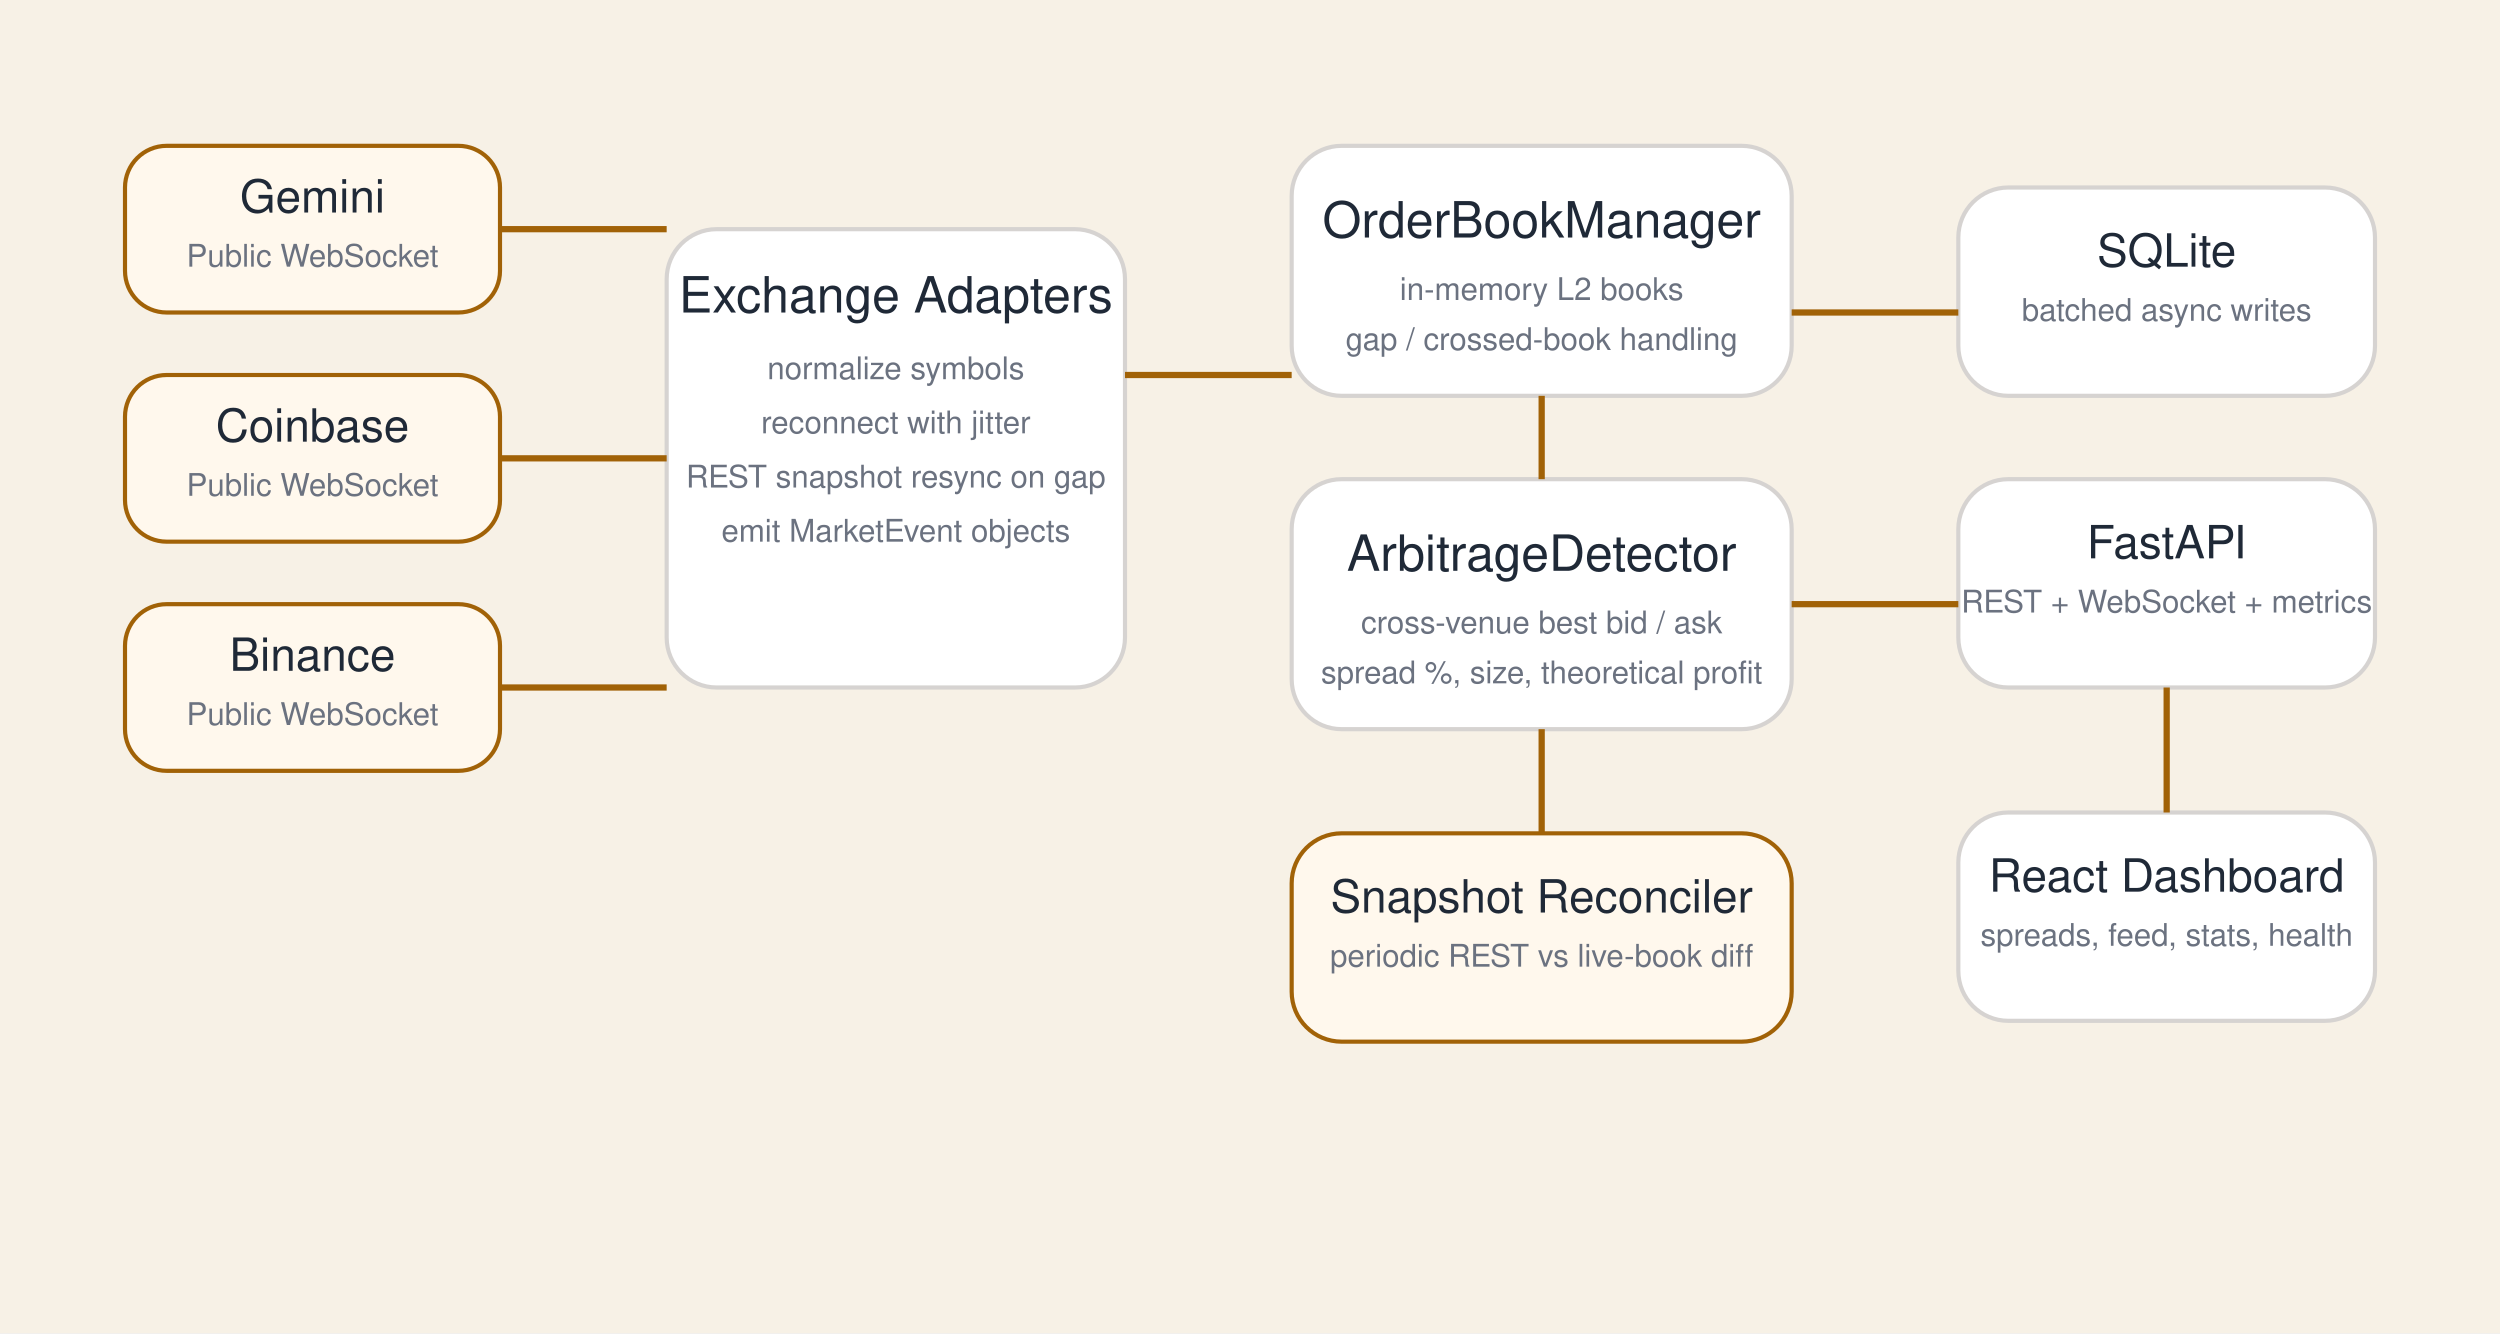
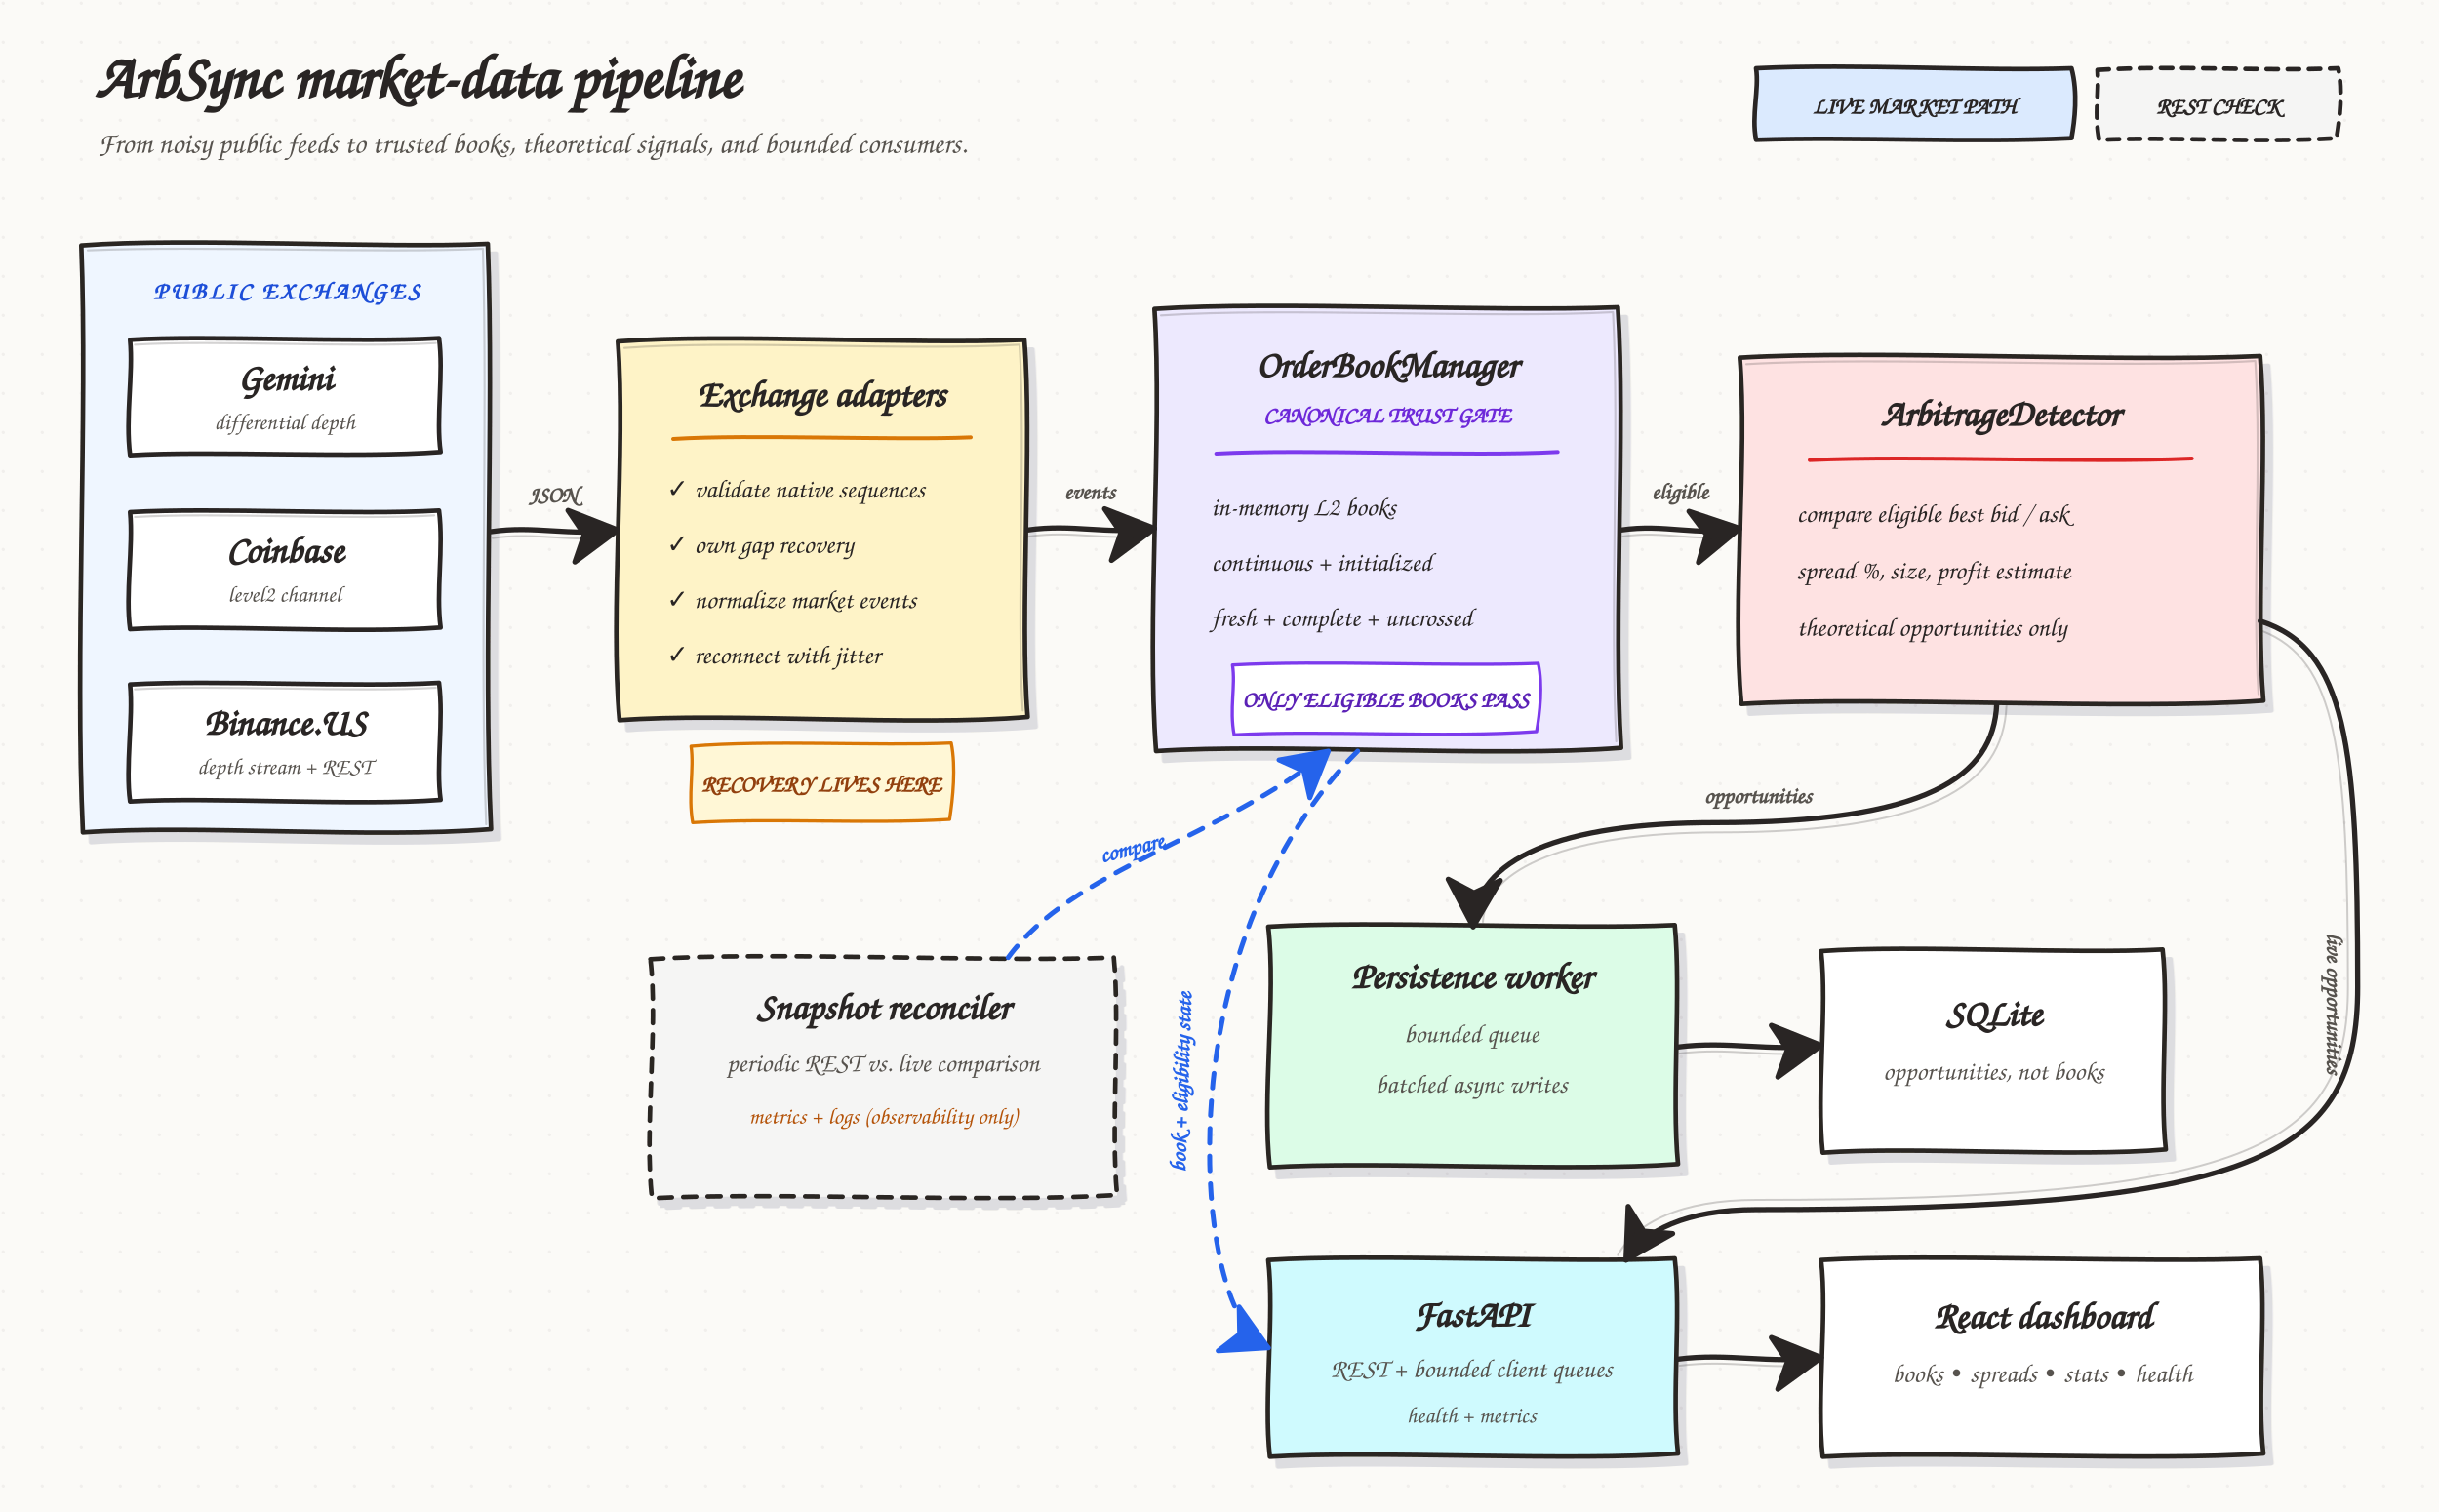
- <svg xmlns="http://www.w3.org/2000/svg" width="1200" height="640" viewBox="0 0 1200 640" fill="none">
-   <rect width="1200" height="640" fill="#F7F1E6" />
-   <rect x="60" y="70" width="180" height="80" rx="20" fill="#FFF8ED" stroke="#A16207" stroke-width="2" />
-   <text x="150" y="102" text-anchor="middle" font-family="Helvetica, Arial, sans-serif" font-size="22" fill="#1F2937">Gemini</text>
-   <text x="150" y="128" text-anchor="middle" font-family="Helvetica, Arial, sans-serif" font-size="15" fill="#6B7280">Public WebSocket</text>
-   <rect x="60" y="180" width="180" height="80" rx="20" fill="#FFF8ED" stroke="#A16207" stroke-width="2" />
-   <text x="150" y="212" text-anchor="middle" font-family="Helvetica, Arial, sans-serif" font-size="22" fill="#1F2937">Coinbase</text>
-   <text x="150" y="238" text-anchor="middle" font-family="Helvetica, Arial, sans-serif" font-size="15" fill="#6B7280">Public WebSocket</text>
-   <rect x="60" y="290" width="180" height="80" rx="20" fill="#FFF8ED" stroke="#A16207" stroke-width="2" />
-   <text x="150" y="322" text-anchor="middle" font-family="Helvetica, Arial, sans-serif" font-size="22" fill="#1F2937">Binance</text>
-   <text x="150" y="348" text-anchor="middle" font-family="Helvetica, Arial, sans-serif" font-size="15" fill="#6B7280">Public WebSocket</text>
-   <rect x="320" y="110" width="220" height="220" rx="24" fill="#FFFFFF" stroke="#D6D3D1" stroke-width="2" />
-   <text x="430" y="150" text-anchor="middle" font-family="Helvetica, Arial, sans-serif" font-size="24" fill="#1F2937">Exchange Adapters</text>
-   <text x="430" y="182" text-anchor="middle" font-family="Helvetica, Arial, sans-serif" font-size="15" fill="#6B7280">normalize symbols</text>
-   <text x="430" y="208" text-anchor="middle" font-family="Helvetica, Arial, sans-serif" font-size="15" fill="#6B7280">reconnect with jitter</text>
-   <text x="430" y="234" text-anchor="middle" font-family="Helvetica, Arial, sans-serif" font-size="15" fill="#6B7280">REST snapshot resync on gap</text>
-   <text x="430" y="260" text-anchor="middle" font-family="Helvetica, Arial, sans-serif" font-size="15" fill="#6B7280">emit MarketEvent objects</text>
-   <rect x="620" y="70" width="240" height="120" rx="24" fill="#FFFFFF" stroke="#D6D3D1" stroke-width="2" />
-   <text x="740" y="114" text-anchor="middle" font-family="Helvetica, Arial, sans-serif" font-size="24" fill="#1F2937">OrderBookManager</text>
-   <text x="740" y="144" text-anchor="middle" font-family="Helvetica, Arial, sans-serif" font-size="15" fill="#6B7280">in-memory L2 books</text>
-   <text x="740" y="168" text-anchor="middle" font-family="Helvetica, Arial, sans-serif" font-size="15" fill="#6B7280">gap / crossed-book handling</text>
-   <rect x="620" y="230" width="240" height="120" rx="24" fill="#FFFFFF" stroke="#D6D3D1" stroke-width="2" />
-   <text x="740" y="274" text-anchor="middle" font-family="Helvetica, Arial, sans-serif" font-size="24" fill="#1F2937">ArbitrageDetector</text>
-   <text x="740" y="304" text-anchor="middle" font-family="Helvetica, Arial, sans-serif" font-size="15" fill="#6B7280">cross-venue best bid / ask</text>
-   <text x="740" y="328" text-anchor="middle" font-family="Helvetica, Arial, sans-serif" font-size="15" fill="#6B7280">spread %, size, theoretical profit</text>
-   <rect x="940" y="90" width="200" height="100" rx="24" fill="#FFFFFF" stroke="#D6D3D1" stroke-width="2" />
-   <text x="1040" y="128" text-anchor="middle" font-family="Helvetica, Arial, sans-serif" font-size="22" fill="#1F2937">SQLite</text>
-   <text x="1040" y="154" text-anchor="middle" font-family="Helvetica, Arial, sans-serif" font-size="15" fill="#6B7280">batched async writes</text>
-   <rect x="940" y="230" width="200" height="100" rx="24" fill="#FFFFFF" stroke="#D6D3D1" stroke-width="2" />
-   <text x="1040" y="268" text-anchor="middle" font-family="Helvetica, Arial, sans-serif" font-size="22" fill="#1F2937">FastAPI</text>
-   <text x="1040" y="294" text-anchor="middle" font-family="Helvetica, Arial, sans-serif" font-size="15" fill="#6B7280">REST + WebSocket + metrics</text>
-   <rect x="940" y="390" width="200" height="100" rx="24" fill="#FFFFFF" stroke="#D6D3D1" stroke-width="2" />
-   <text x="1040" y="428" text-anchor="middle" font-family="Helvetica, Arial, sans-serif" font-size="22" fill="#1F2937">React Dashboard</text>
-   <text x="1040" y="454" text-anchor="middle" font-family="Helvetica, Arial, sans-serif" font-size="15" fill="#6B7280">spreads, feed, stats, health</text>
-   <rect x="620" y="400" width="240" height="100" rx="24" fill="#FFF8ED" stroke="#A16207" stroke-width="2" />
-   <text x="740" y="438" text-anchor="middle" font-family="Helvetica, Arial, sans-serif" font-size="22" fill="#1F2937">Snapshot Reconciler</text>
-   <text x="740" y="464" text-anchor="middle" font-family="Helvetica, Arial, sans-serif" font-size="15" fill="#6B7280">periodic REST vs live-book diff</text>
-   <path d="M240 110H320" stroke="#A16207" stroke-width="3" />
-   <path d="M240 220H320" stroke="#A16207" stroke-width="3" />
-   <path d="M240 330H320" stroke="#A16207" stroke-width="3" />
-   <path d="M540 180H620" stroke="#A16207" stroke-width="3" />
-   <path d="M740 190V230" stroke="#A16207" stroke-width="3" />
-   <path d="M860 290H940" stroke="#A16207" stroke-width="3" />
-   <path d="M860 150H940" stroke="#A16207" stroke-width="3" />
-   <path d="M1040 330V390" stroke="#A16207" stroke-width="3" />
-   <path d="M740 350V400" stroke="#A16207" stroke-width="3" />
+ <svg xmlns="http://www.w3.org/2000/svg" width="1500" height="930" viewBox="0 0 1500 930" role="img" aria-labelledby="title description">
+   <defs>
+     <pattern id="paper-dots" width="24" height="24" patternUnits="userSpaceOnUse">
+       <circle cx="2" cy="2" r="1" fill="#d6d3d1" opacity="0.28" />
+     </pattern>
+     <filter id="paper-shadow" x="-15%" y="-15%" width="140%" height="140%">
+       <feDropShadow dx="5" dy="6" stdDeviation="0" flood-color="#1f2937" flood-opacity="0.12" />
+     </filter>
+     <marker id="arrow-dark" markerWidth="12" markerHeight="12" refX="10" refY="6" orient="auto" markerUnits="strokeWidth">
+       <path d="M1 1 L10 6 L1 11 L3.5 6 Z" fill="#292524" stroke="#292524" stroke-linejoin="round" />
+     </marker>
+     <marker id="arrow-blue" markerWidth="12" markerHeight="12" refX="10" refY="6" orient="auto" markerUnits="strokeWidth">
+       <path d="M1 1 L10 6 L1 11 L3.5 6 Z" fill="#2563eb" stroke="#2563eb" stroke-linejoin="round" />
+     </marker>
+     <style>
+       .ink { fill: #292524; }
+       .muted { fill: #57534e; }
+       .title { font: 700 38px "Segoe Print", "Comic Sans MS", cursive; }
+       .subtitle { font: 18px "Segoe Print", "Comic Sans MS", cursive; }
+       .section { font: 700 15px "Segoe Print", "Comic Sans MS", cursive; letter-spacing: 1.8px; }
+       .box-title { font: 700 23px "Segoe Print", "Comic Sans MS", cursive; }
+       .box-copy { font: 16px "Segoe Print", "Comic Sans MS", cursive; }
+       .small { font: 14px "Segoe Print", "Comic Sans MS", cursive; }
+       .label { font: 700 14px "Segoe Print", "Comic Sans MS", cursive; }
+       .rough { stroke: #292524; stroke-width: 2.8; stroke-linecap: round; stroke-linejoin: round; }
+       .rough-echo { fill: none; stroke: #292524; stroke-width: 1.3; opacity: 0.2; stroke-linecap: round; stroke-linejoin: round; }
+       .flow { fill: none; stroke: #292524; stroke-width: 3.2; stroke-linecap: round; stroke-linejoin: round; marker-end: url(#arrow-dark); }
+       .flow-echo { fill: none; stroke: #292524; stroke-width: 1.2; opacity: 0.22; stroke-linecap: round; stroke-linejoin: round; }
+       .state-flow { fill: none; stroke: #2563eb; stroke-width: 3; stroke-dasharray: 9 8; stroke-linecap: round; stroke-linejoin: round; marker-end: url(#arrow-blue); }
+     </style>
+   </defs>
+   <rect width="1500" height="930" fill="#fbfaf7" />
+   <rect width="1500" height="930" fill="url(#paper-dots)" />
+   <text x="58" y="60" class="title ink">ArbSync market-data pipeline</text>
+   <text x="60" y="94" class="subtitle muted">From noisy public feeds to trusted books, theoretical signals, and bounded consumers.</text>
+   <g transform="translate(1080 42)">
+     <path d="M0 0 C62 -3 139 2 194 0 C198 15 196 32 194 43 C132 46 61 42 0 44 C-3 29 2 13 0 0 Z" fill="#dbeafe" class="rough" />
+     <text x="97" y="28" text-anchor="middle" class="label ink">LIVE MARKET PATH</text>
+   </g>
+   <g transform="translate(1290 42)">
+     <path d="M0 1 C49 -2 100 2 148 0 C151 14 149 31 147 43 C98 46 47 42 1 44 C-2 29 1 14 0 1 Z" fill="#f5f5f4" class="rough" stroke-dasharray="7 6" />
+     <text x="74" y="28" text-anchor="middle" class="label ink">REST CHECK</text>
+   </g>
+   <g filter="url(#paper-shadow)">
+     <path d="M50 151 C114 146 238 153 300 150 C304 254 297 407 302 510 C228 516 121 507 51 512 C46 408 54 252 50 151 Z" fill="#eff6ff" class="rough" />
+     <path d="M54 154 C126 151 235 156 297 153 C300 261 295 403 299 507" class="rough-echo" />
+   </g>
+   <text x="176" y="184" text-anchor="middle" class="section" fill="#1d4ed8">PUBLIC EXCHANGES</text>
+   <g>
+     <path d="M80 209 C126 206 220 211 270 208 C273 229 268 258 271 278 C220 282 129 277 80 280 C77 257 82 230 80 209 Z" fill="#ffffff" class="rough" />
+     <path d="M83 212 C132 209 218 214 268 211" class="rough-echo" />
+     <text x="175" y="240" text-anchor="middle" class="box-title ink">Gemini</text>
+     <text x="175" y="264" text-anchor="middle" class="small muted">differential depth</text>
+   </g>
+   <g>
+     <path d="M80 315 C132 312 219 317 270 314 C273 337 268 364 271 386 C219 390 130 384 80 387 C77 366 82 336 80 315 Z" fill="#ffffff" class="rough" />
+     <path d="M83 318 C132 315 219 320 267 317" class="rough-echo" />
+     <text x="175" y="346" text-anchor="middle" class="box-title ink">Coinbase</text>
+     <text x="175" y="370" text-anchor="middle" class="small muted">level2 channel</text>
+   </g>
+   <g>
+     <path d="M80 421 C132 418 220 423 270 420 C273 443 268 471 271 492 C220 496 130 490 80 493 C77 472 82 442 80 421 Z" fill="#ffffff" class="rough" />
+     <path d="M83 424 C132 421 219 426 268 423" class="rough-echo" />
+     <text x="175" y="452" text-anchor="middle" class="box-title ink">Binance.US</text>
+     <text x="175" y="476" text-anchor="middle" class="small muted">depth stream + REST</text>
+   </g>
+   <g filter="url(#paper-shadow)">
+     <path d="M380 210 C447 205 562 212 630 209 C635 271 627 380 632 441 C563 447 447 438 381 443 C375 378 385 275 380 210 Z" fill="#fef3c7" class="rough" />
+     <path d="M384 214 C452 209 559 216 627 212 C631 276 625 376 629 437" class="rough-echo" />
+   </g>
+   <text x="505" y="250" text-anchor="middle" class="box-title ink">Exchange adapters</text>
+   <path d="M414 270 C461 267 552 271 597 269" fill="none" stroke="#d97706" stroke-width="2.4" stroke-linecap="round" />
+   <text x="410" y="306" class="box-copy ink">✓ validate native sequences</text>
+   <text x="410" y="340" class="box-copy ink">✓ own gap recovery</text>
+   <text x="410" y="374" class="box-copy ink">✓ normalize market events</text>
+   <text x="410" y="408" class="box-copy ink">✓ reconnect with jitter</text>
+   <g transform="translate(425 457)">
+     <path d="M0 2 C47 -2 115 2 160 0 C163 15 161 34 159 47 C109 50 49 46 1 49 C-2 32 2 16 0 2 Z" fill="#fff7d6" stroke="#d97706" stroke-width="2" stroke-linejoin="round" />
+     <text x="80" y="30" text-anchor="middle" class="label" fill="#92400e">RECOVERY LIVES HERE</text>
+   </g>
+   <g filter="url(#paper-shadow)">
+     <path d="M710 190 C784 185 920 192 995 189 C1000 264 992 384 997 460 C921 466 785 457 711 462 C705 385 715 266 710 190 Z" fill="#ede9fe" class="rough" />
+     <path d="M714 194 C789 189 917 196 992 192 C996 268 990 380 994 456" class="rough-echo" />
+   </g>
+   <text x="853" y="232" text-anchor="middle" class="box-title ink">OrderBookManager</text>
+   <text x="853" y="260" text-anchor="middle" class="label" fill="#6d28d9">CANONICAL TRUST GATE</text>
+   <path d="M748 279 C805 276 903 281 958 278" fill="none" stroke="#7c3aed" stroke-width="2.4" stroke-linecap="round" />
+   <text x="745" y="317" class="box-copy ink">in-memory L2 books</text>
+   <text x="745" y="351" class="box-copy ink">continuous + initialized</text>
+   <text x="745" y="385" class="box-copy ink">fresh + complete + uncrossed</text>
+   <g transform="translate(758 408)">
+     <path d="M0 1 C54 -2 136 2 188 0 C191 13 189 31 187 42 C132 46 54 41 1 44 C-2 28 2 14 0 1 Z" fill="#ffffff" stroke="#7c3aed" stroke-width="2" stroke-linejoin="round" />
+     <text x="94" y="27" text-anchor="middle" class="label" fill="#5b21b6">ONLY ELIGIBLE BOOKS PASS</text>
+   </g>
+   <g filter="url(#paper-shadow)">
+     <path d="M1070 220 C1153 215 1308 223 1390 219 C1395 278 1387 373 1392 431 C1308 437 1153 428 1071 433 C1065 373 1075 279 1070 220 Z" fill="#fee2e2" class="rough" />
+     <path d="M1074 224 C1158 219 1304 227 1387 222 C1391 283 1385 369 1389 427" class="rough-echo" />
+   </g>
+   <text x="1230" y="262" text-anchor="middle" class="box-title ink">ArbitrageDetector</text>
+   <path d="M1113 283 C1181 280 1281 285 1348 282" fill="none" stroke="#dc2626" stroke-width="2.4" stroke-linecap="round" />
+   <text x="1105" y="321" class="box-copy ink">compare eligible best bid / ask</text>
+   <text x="1105" y="356" class="box-copy ink">spread %, size, profit estimate</text>
+   <text x="1105" y="391" class="box-copy ink">theoretical opportunities only</text>
+   <path d="M302 327 C329 323 350 330 380 326" class="flow" />
+   <path d="M303 331 C330 327 352 334 377 330" class="flow-echo" />
+   <text x="340" y="309" text-anchor="middle" class="label muted">JSON</text>
+   <path d="M632 326 C660 322 680 329 710 325" class="flow" />
+   <path d="M633 330 C659 326 681 333 707 329" class="flow-echo" />
+   <text x="670" y="307" text-anchor="middle" class="label muted">events</text>
+   <path d="M997 326 C1024 322 1043 330 1070 325" class="flow" />
+   <path d="M998 330 C1023 326 1044 334 1067 329" class="flow-echo" />
+   <text x="1033" y="307" text-anchor="middle" class="label muted">eligible</text>
+   <g filter="url(#paper-shadow)">
+     <path d="M400 590 C473 585 610 592 685 589 C689 630 683 694 687 735 C610 740 475 733 401 737 C396 695 405 632 400 590 Z" fill="#f5f5f4" class="rough" stroke-dasharray="8 7" />
+   </g>
+   <text x="543" y="627" text-anchor="middle" class="box-title ink">Snapshot reconciler</text>
+   <text x="543" y="659" text-anchor="middle" class="box-copy muted">periodic REST vs. live comparison</text>
+   <text x="543" y="691" text-anchor="middle" class="small" fill="#b45309">metrics + logs (observability only)</text>
+   <path d="M620 589 C659 535 752 515 817 462" class="state-flow" />
+   <text x="697" y="526" text-anchor="middle" class="label" fill="#2563eb" transform="rotate(-14 697 526)">compare</text>
+   <g filter="url(#paper-shadow)">
+     <path d="M780 570 C843 566 968 572 1030 569 C1034 610 1028 675 1032 716 C967 721 844 714 781 718 C776 676 785 612 780 570 Z" fill="#dcfce7" class="rough" />
+   </g>
+   <text x="905" y="608" text-anchor="middle" class="box-title ink">Persistence worker</text>
+   <text x="905" y="641" text-anchor="middle" class="box-copy muted">bounded queue</text>
+   <text x="905" y="672" text-anchor="middle" class="box-copy muted">batched async writes</text>
+   <g filter="url(#paper-shadow)">
+     <path d="M1120 585 C1175 581 1277 587 1330 584 C1334 619 1328 672 1332 707 C1277 712 1175 705 1121 709 C1117 672 1124 620 1120 585 Z" fill="#ffffff" class="rough" />
+   </g>
+   <text x="1226" y="631" text-anchor="middle" class="box-title ink">SQLite</text>
+   <text x="1226" y="664" text-anchor="middle" class="box-copy muted">opportunities, not books</text>
+   <path d="M1032 644 C1063 640 1088 647 1120 643" class="flow" />
+   <path d="M1033 648 C1064 644 1089 651 1117 647" class="flow-echo" />
+   <path d="M1228 433 C1226 478 1185 506 1055 506 C960 506 907 528 906 570" class="flow" />
+   <path d="M1234 434 C1232 484 1186 512 1057 512 C965 512 914 534 912 567" class="flow-echo" />
+   <text x="1081" y="494" text-anchor="middle" class="label muted">opportunities</text>
+   <g filter="url(#paper-shadow)">
+     <path d="M780 775 C843 771 969 777 1030 774 C1034 808 1028 860 1032 894 C968 899 843 892 781 896 C777 861 784 809 780 775 Z" fill="#cffafe" class="rough" />
+   </g>
+   <text x="905" y="816" text-anchor="middle" class="box-title ink">FastAPI</text>
+   <text x="905" y="847" text-anchor="middle" class="box-copy muted">REST + bounded client queues</text>
+   <text x="905" y="875" text-anchor="middle" class="small muted">health + metrics</text>
+   <g filter="url(#paper-shadow)">
+     <path d="M1120 775 C1188 771 1324 777 1390 774 C1394 808 1388 860 1392 894 C1324 899 1188 892 1121 896 C1117 861 1124 809 1120 775 Z" fill="#ffffff" class="rough" />
+   </g>
+   <text x="1256" y="817" text-anchor="middle" class="box-title ink">React dashboard</text>
+   <text x="1256" y="850" text-anchor="middle" class="box-copy muted">books • spreads • stats • health</text>
+   <path d="M1032 836 C1063 832 1088 839 1120 835" class="flow" />
+   <path d="M1033 840 C1064 836 1089 843 1117 839" class="flow-echo" />
+   <path d="M1390 382 C1443 399 1450 457 1450 607 C1450 713 1388 744 1080 744 C1037 744 1011 757 1000 775" class="flow" />
+   <path d="M1391 388 C1437 406 1444 461 1444 607 C1444 706 1384 738 1080 738 C1034 738 1006 752 995 772" class="flow-echo" />
+   <text x="1431" y="617" text-anchor="middle" class="label muted" transform="rotate(90 1431 617)">live opportunities</text>
+   <path d="M835 462 C783 514 742 604 744 716 C745 768 757 818 780 829" class="state-flow" />
+   <text x="731" y="666" text-anchor="middle" class="label" fill="#2563eb" transform="rotate(-88 731 666)">book + eligibility state</text>
</svg>
